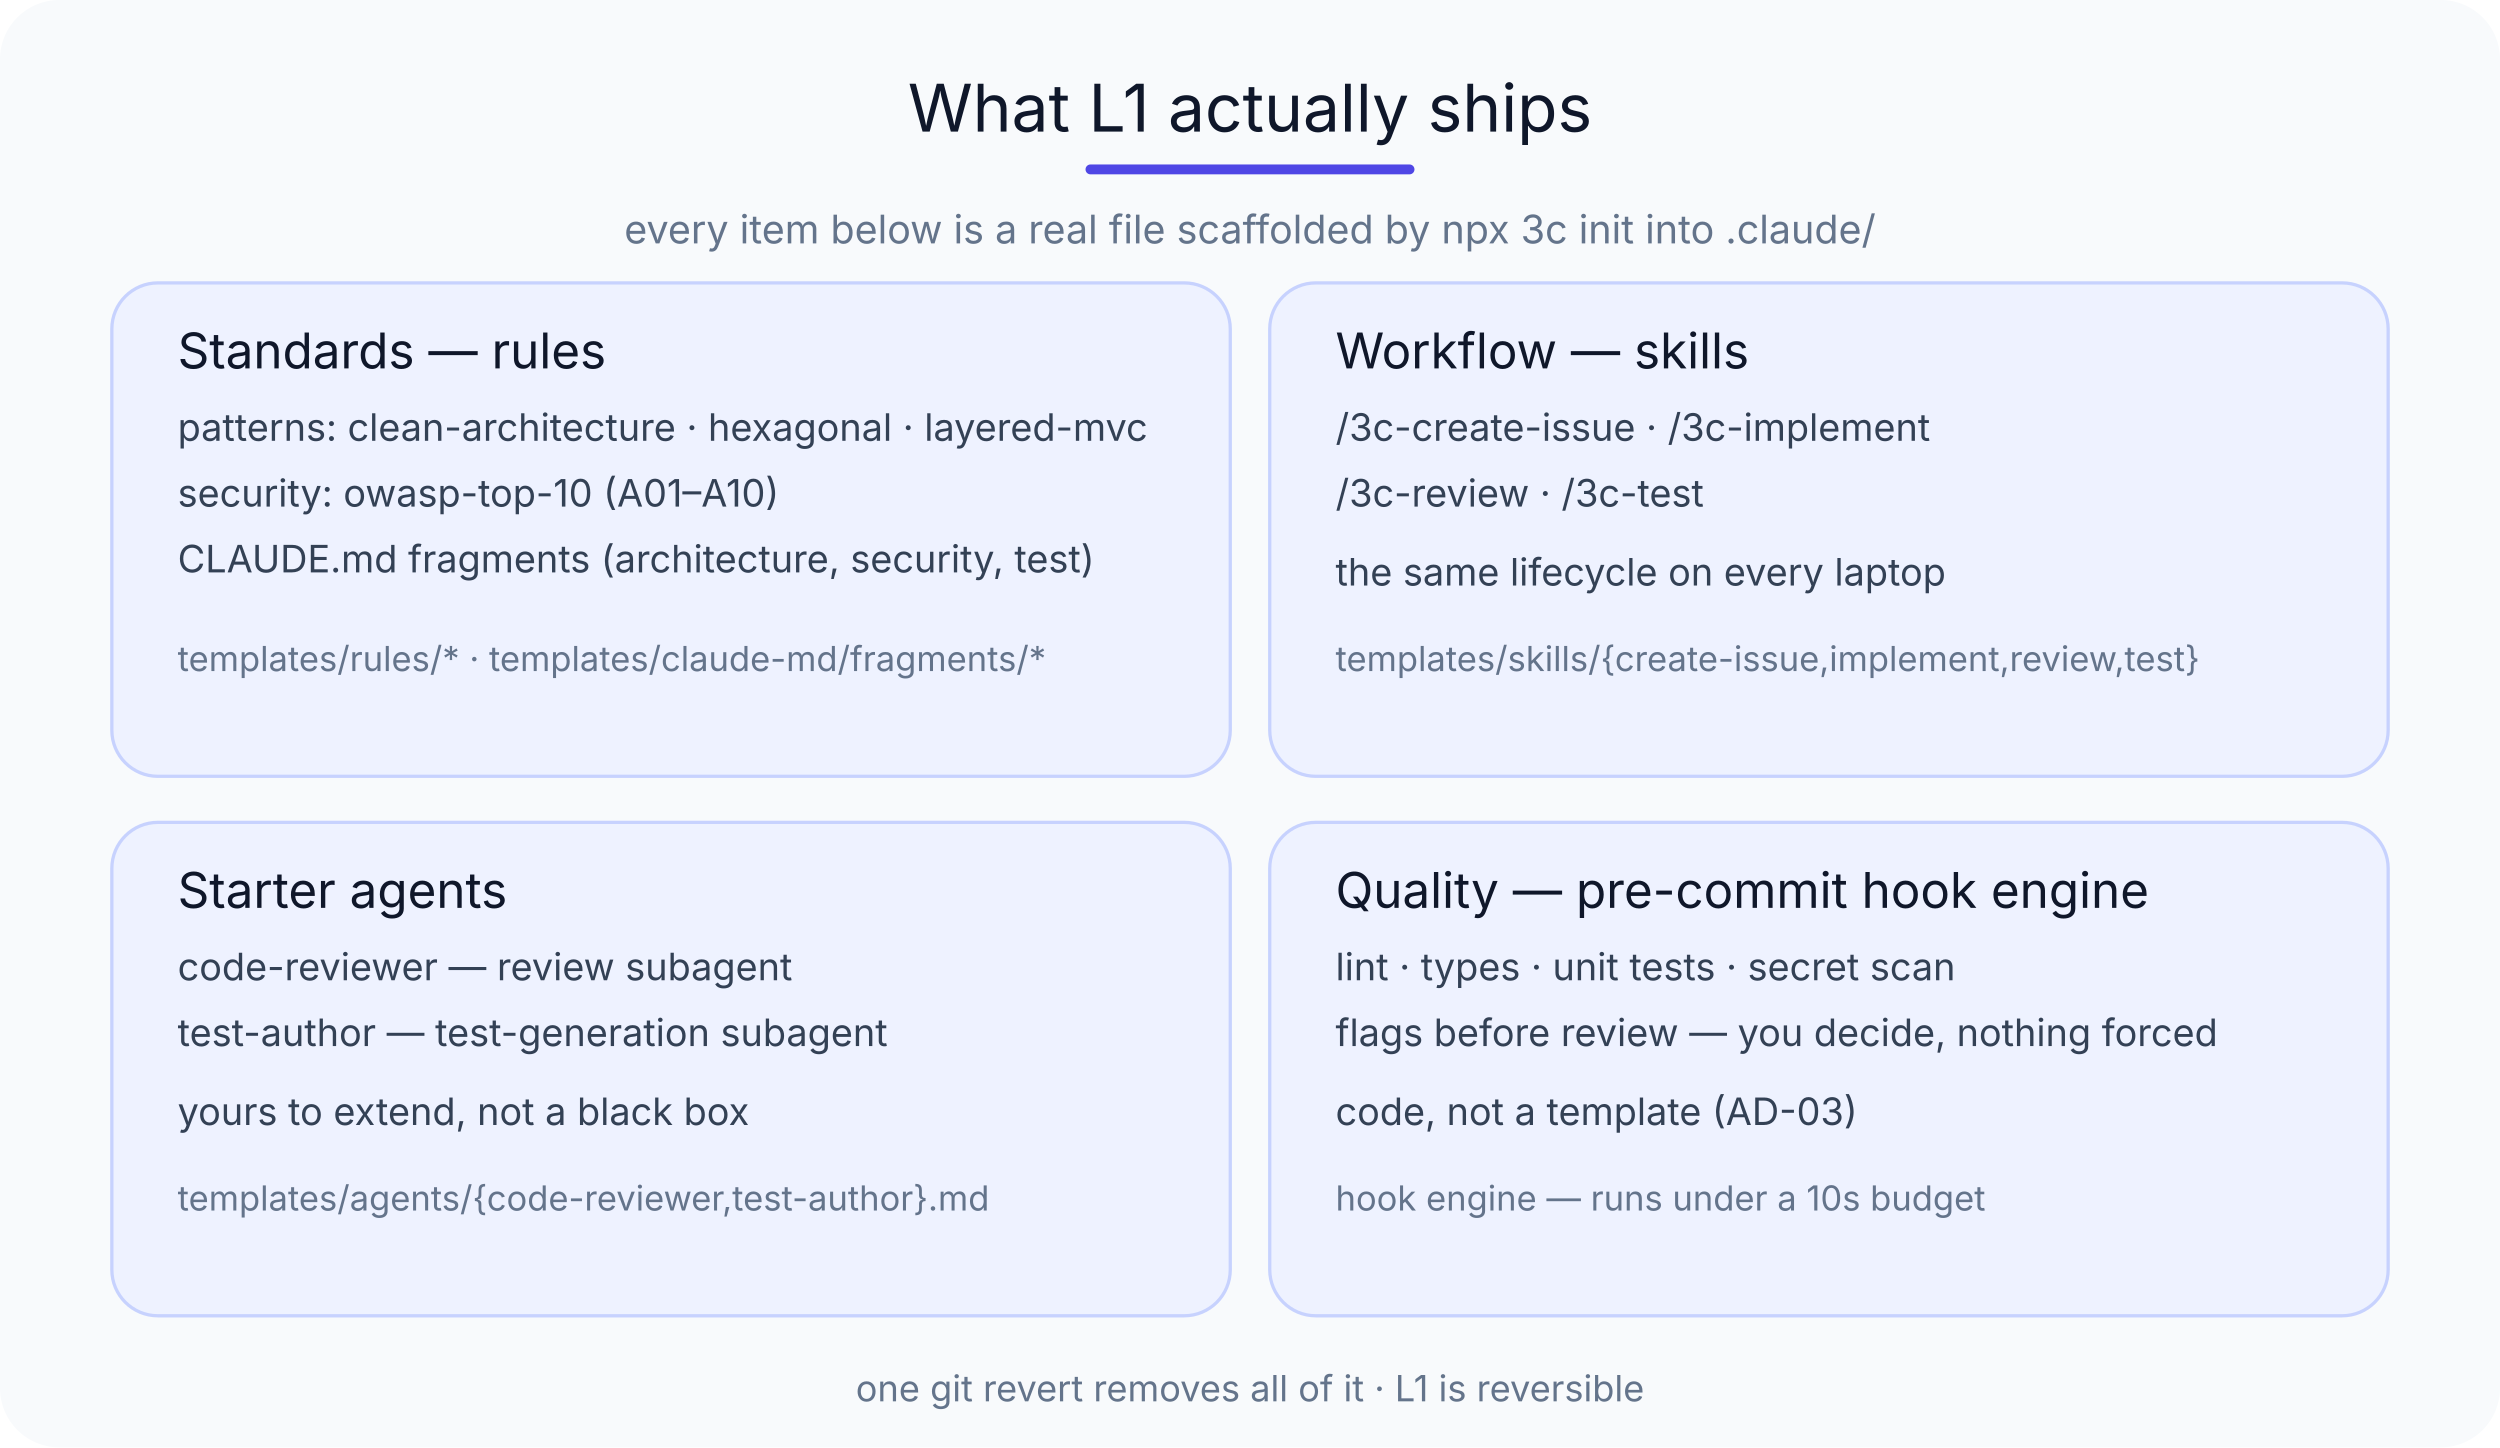
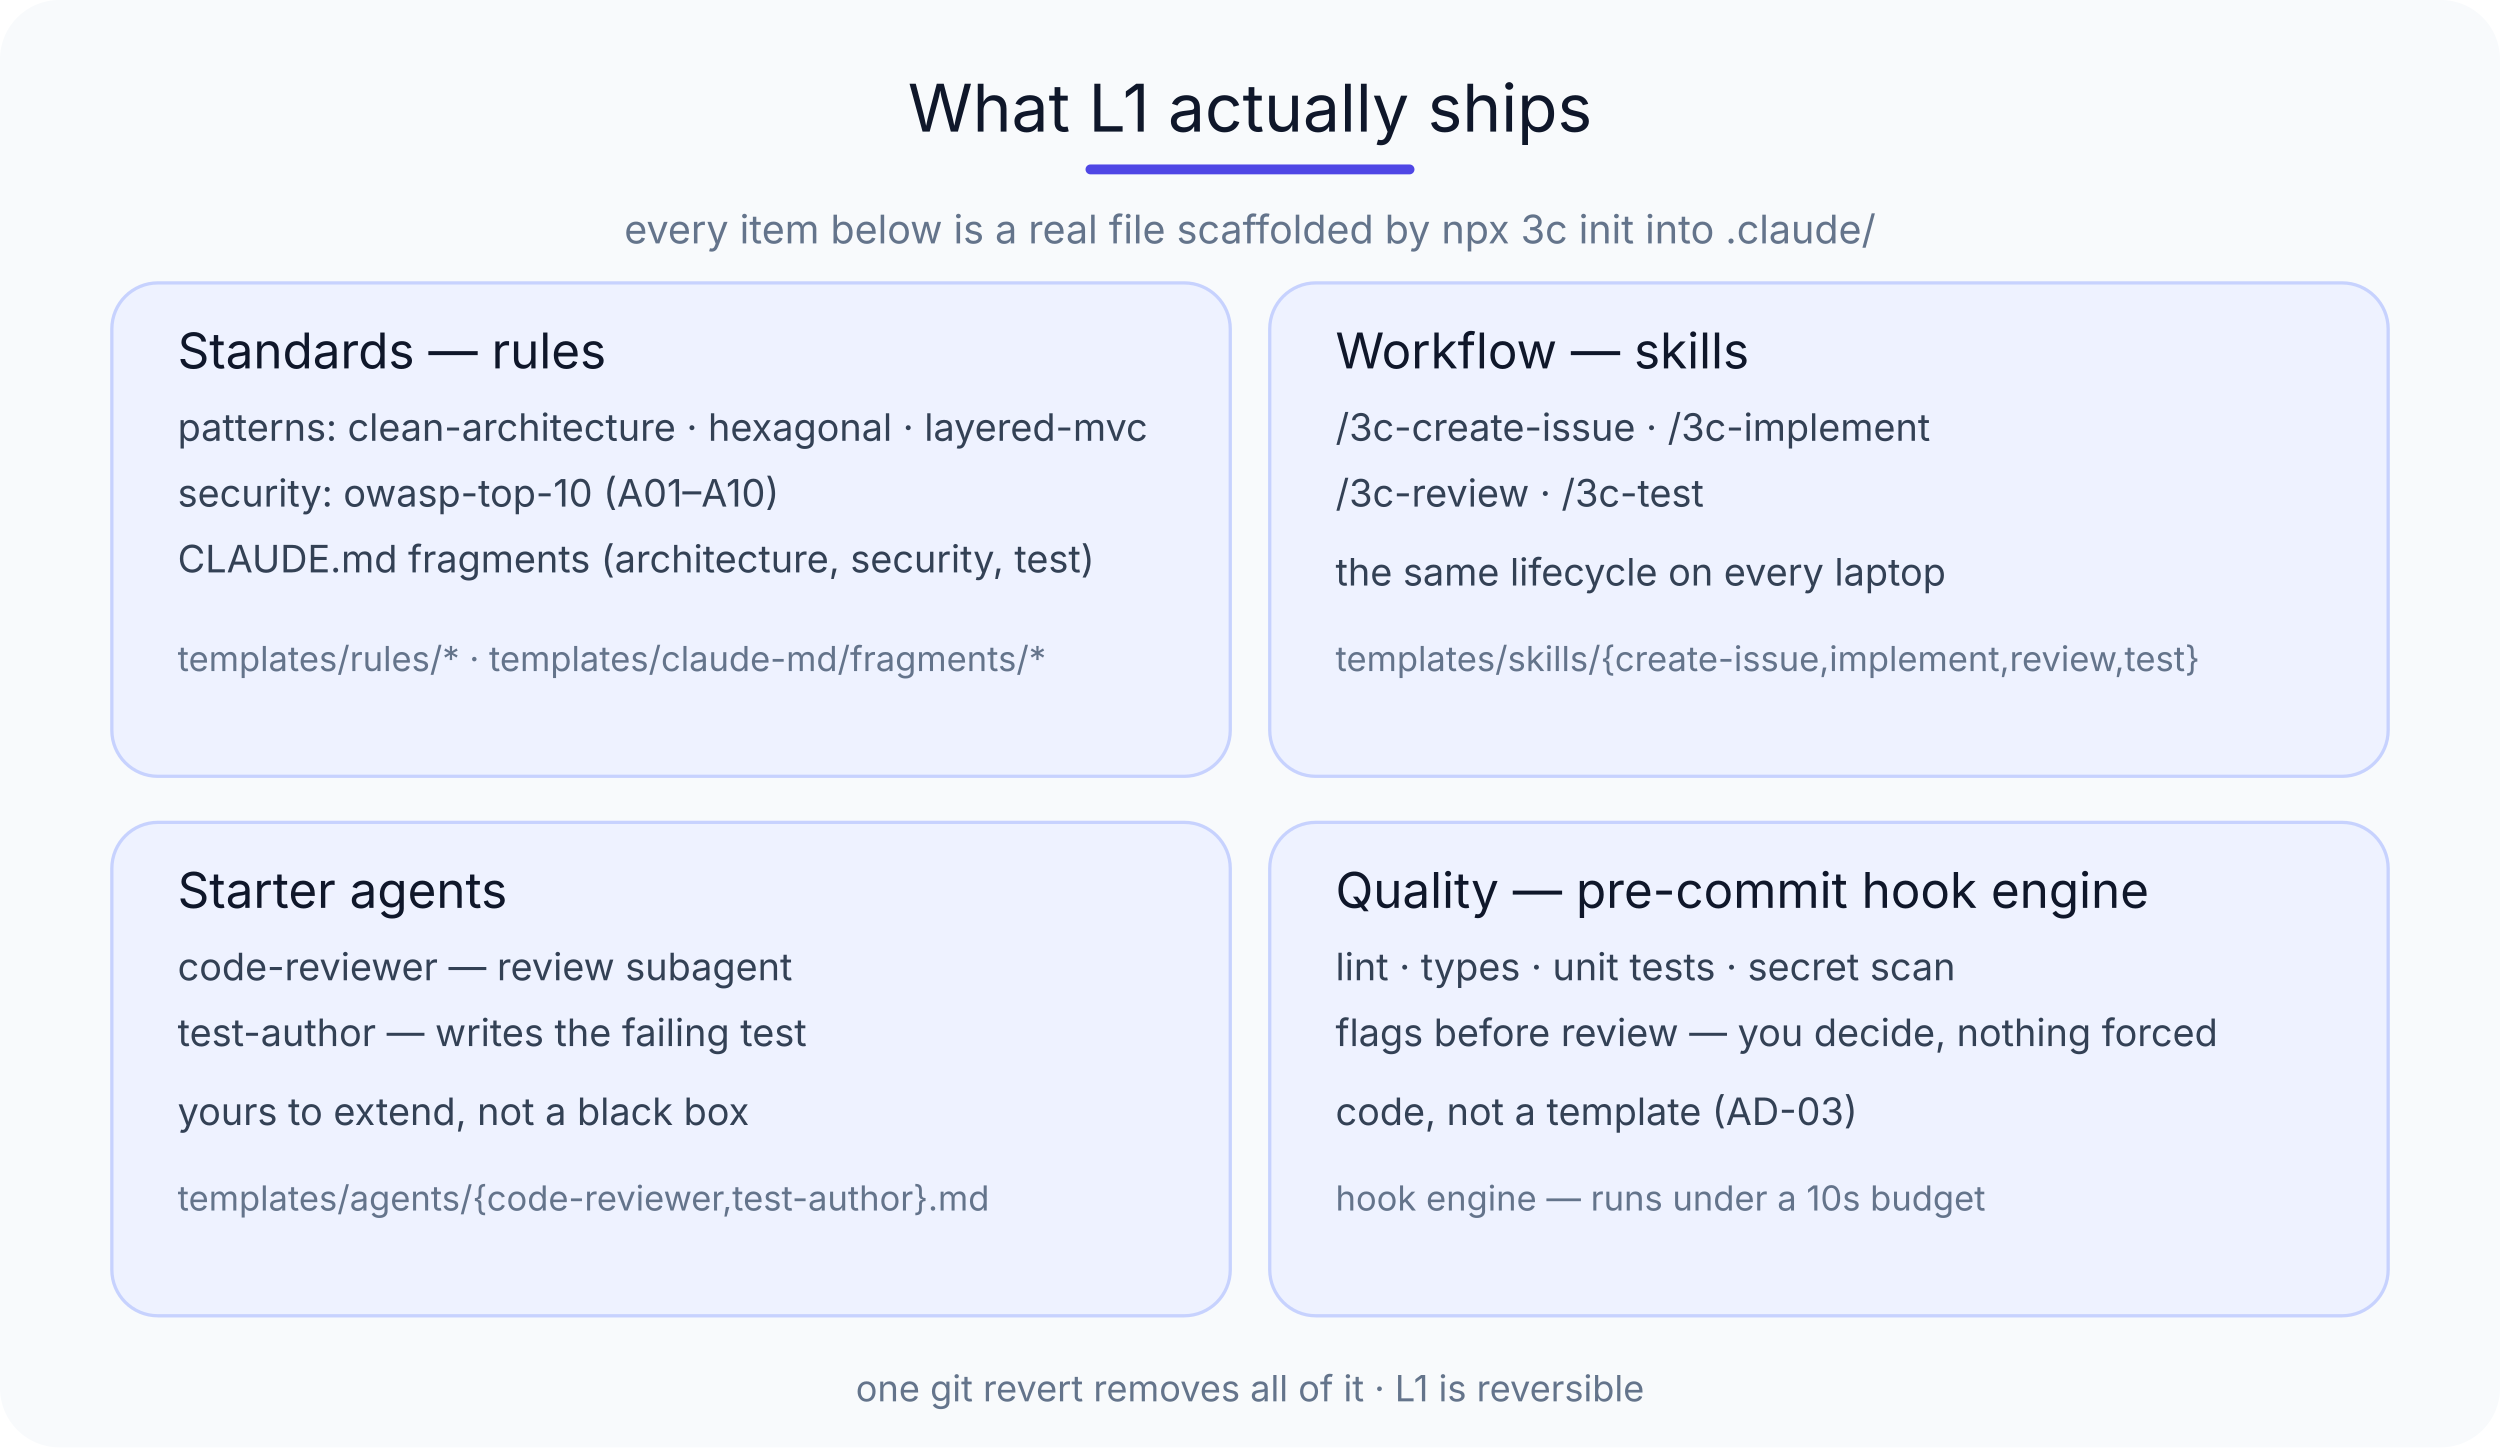
<svg xmlns="http://www.w3.org/2000/svg" viewBox="0 0 760 440" role="img">
  <style>text{font-family:Inter,system-ui,sans-serif}.t{fill:#0F172A}.d{fill:#334155}.m{fill:#64748B}.s{font-family:Inter,Georgia,serif;fill:#0F172A}</style>
  <rect width="760" height="440" rx="18" fill="#F8FAFC" />
  <text x="380" y="40" text-anchor="middle" class="s" font-size="20">What L1 actually ships</text>
  <rect x="330" y="50" width="100" height="3" rx="1.5" fill="#4F46E5" />
  <text x="380" y="74" text-anchor="middle" class="m" font-size="12">every item below is a real file scaffolded by npx 3c init into .claude/</text>
  <rect x="34" y="86" width="340" height="150" rx="14" fill="#EEF2FF" stroke="#C7D2FE" />
  <text x="54" y="112" class="s" font-size="15">Standards — rules</text>
  <text x="54" y="134" class="d" font-size="11.5">patterns: clean-architecture · hexagonal · layered-mvc</text>
  <text x="54" y="154" class="d" font-size="11.5">security: owasp-top-10 (A01–A10)</text>
  <text x="54" y="174" class="d" font-size="11.5">CLAUDE.md fragments (architecture, security, test)</text>
  <text x="54" y="204" class="m" font-size="10.5">templates/rules/* · templates/claude-md/fragments/*</text>
  <rect x="386" y="86" width="340" height="150" rx="14" fill="#EEF2FF" stroke="#C7D2FE" />
  <text x="406" y="112" class="s" font-size="15">Workflow — skills</text>
  <text x="406" y="134" class="d" font-size="11.5">/3c-create-issue · /3c-implement</text>
  <text x="406" y="154" class="d" font-size="11.5">/3c-review · /3c-test</text>
  <text x="406" y="178" class="d" font-size="11.5">the same lifecycle on every laptop</text>
  <text x="406" y="204" class="m" font-size="10.5">templates/skills/{create-issue,implement,review,test}</text>
  <rect x="34" y="250" width="340" height="150" rx="14" fill="#EEF2FF" stroke="#C7D2FE" />
  <text x="54" y="276" class="s" font-size="15">Starter agents</text>
  <text x="54" y="298" class="d" font-size="11.5">code-reviewer — review subagent</text>
-   <text x="54" y="318" class="d" font-size="11.5">test-author — test-generation subagent</text>
+   <text x="54" y="318" class="d" font-size="11.5">test-author — writes the failing test</text>
  <text x="54" y="342" class="d" font-size="11.5">yours to extend, not a black box</text>
  <text x="54" y="368" class="m" font-size="10.5">templates/agents/{code-reviewer,test-author}.md</text>
  <rect x="386" y="250" width="340" height="150" rx="14" fill="#EEF2FF" stroke="#C7D2FE" />
  <text x="406" y="276" class="s" font-size="15">Quality — pre-commit hook engine</text>
  <text x="406" y="298" class="d" font-size="11.5">lint · types · unit tests · secret scan</text>
  <text x="406" y="318" class="d" font-size="11.5">flags before review — you decide, nothing forced</text>
  <text x="406" y="342" class="d" font-size="11.5">code, not a template (AD-03)</text>
  <text x="406" y="368" class="m" font-size="10.5">hook engine — runs under a 10s budget</text>
  <text x="380" y="426" text-anchor="middle" class="m" font-size="11">one git revert removes all of it · L1 is reversible</text>
</svg>
